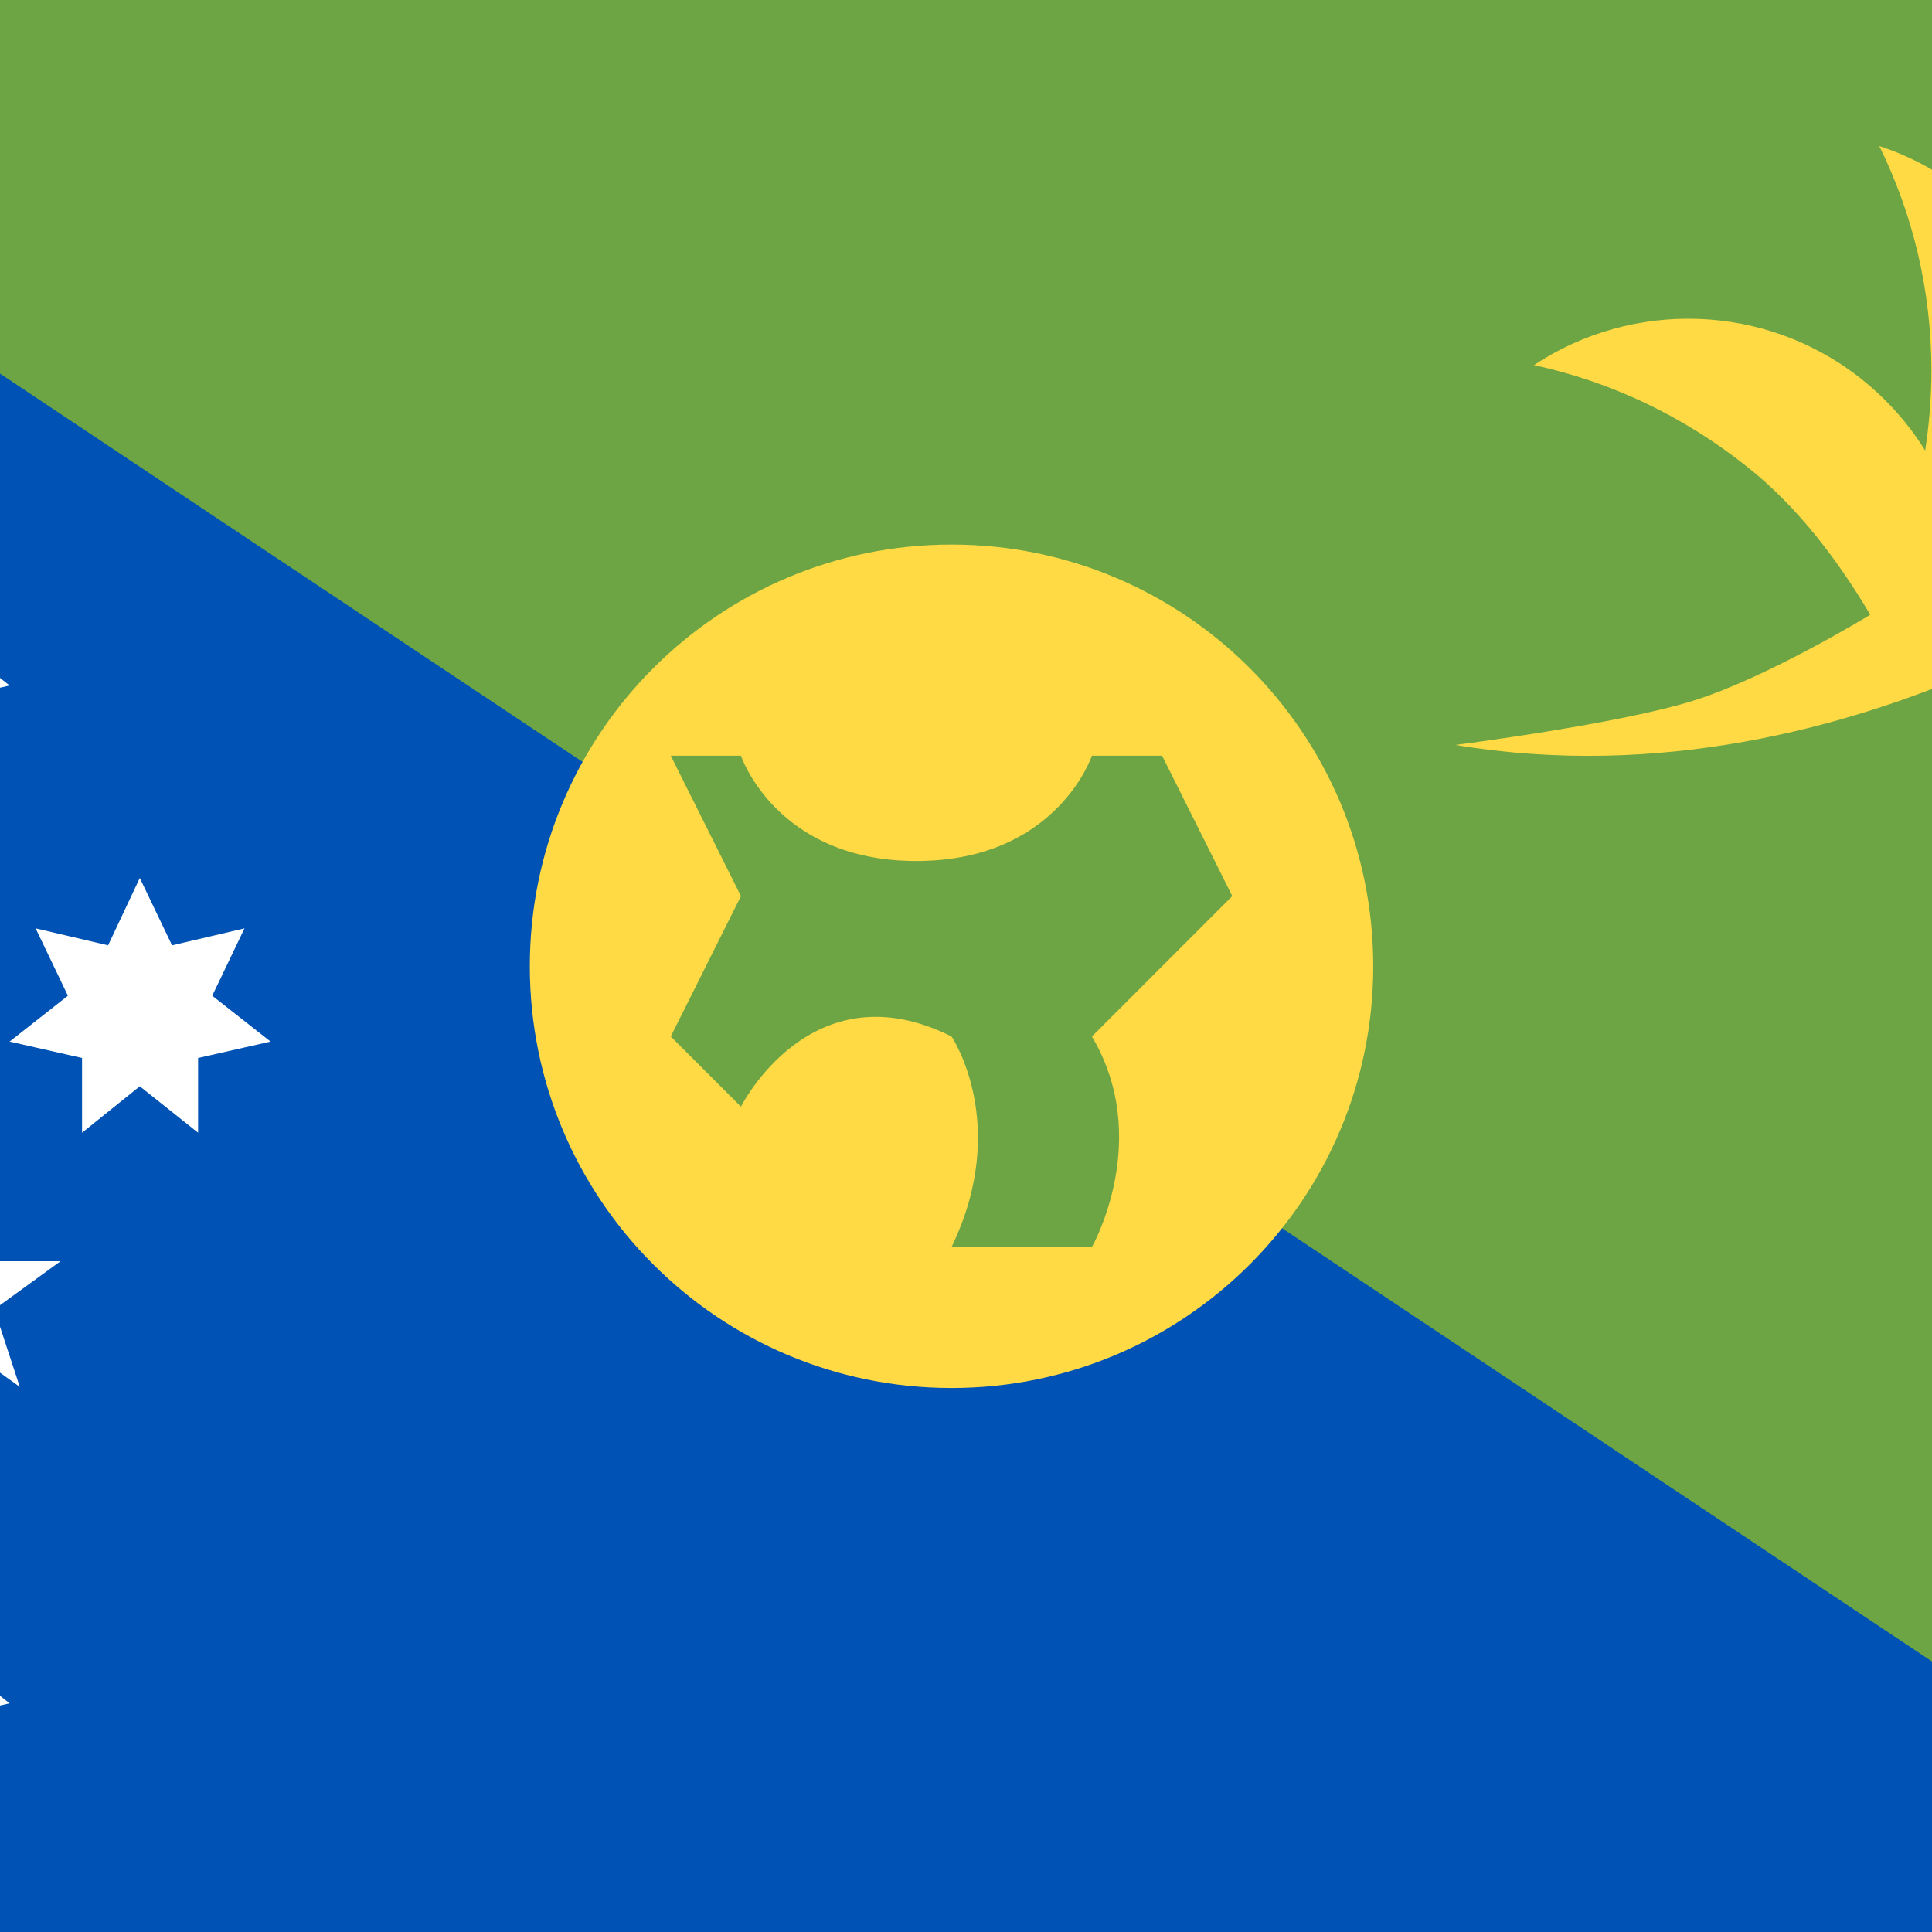
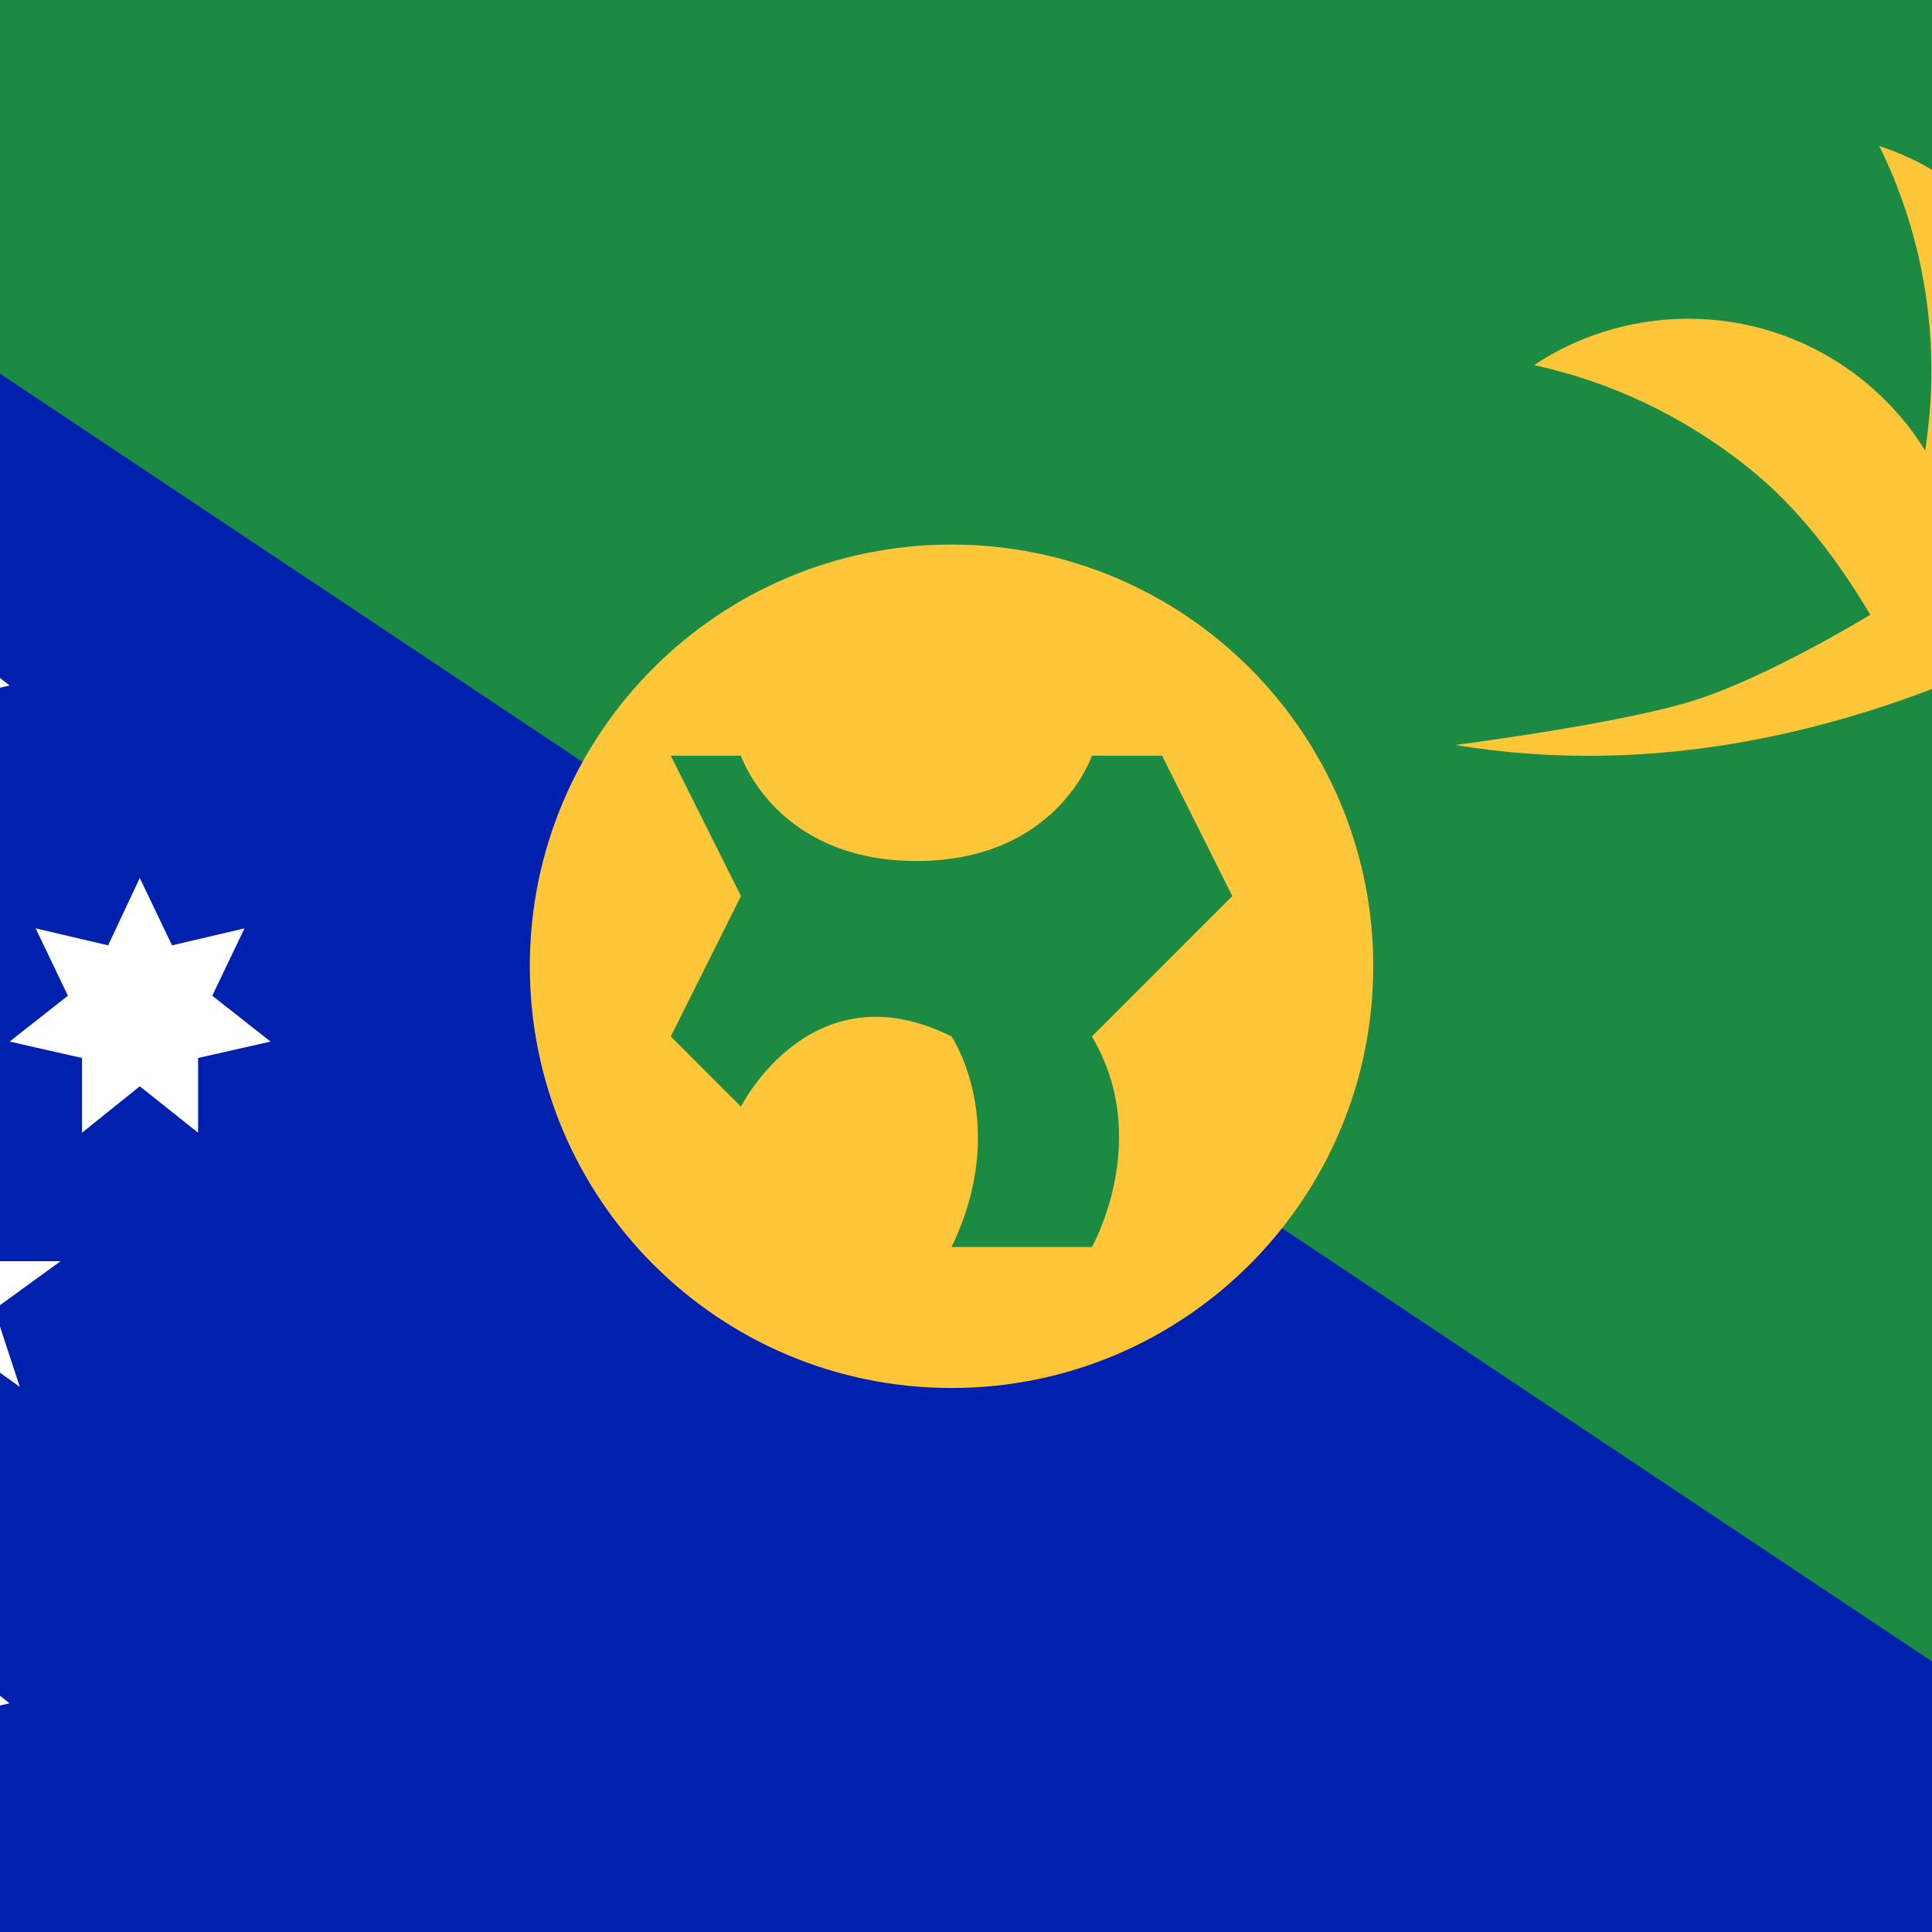
<svg xmlns="http://www.w3.org/2000/svg" viewBox="99.006 0 341.3 341.3">
-   <path fill="#0052B4" d="M0 0h512v341.3H0z" />
-   <path fill="#6DA544" d="M0 0h512v341.3" />
+   <path fill="#0021ad" d="M0 0h512v341.3H0z" />
+   <path fill="#1c8a42" d="M0 0h512v341.3" />
  <g fill="#FFF">
    <path d="m77.6 272 5.7 11.9 12.8-3-5.7 11.9 10.3 8.1-12.8 2.9V317l-10.3-8.3-10.2 8.3v-13.2l-12.8-2.9 10.3-8.1-5.8-11.9 12.9 3zM40.5 173.1l5.7 11.9 12.8-3-5.7 11.8 10.3 8.2-12.9 2.9.1 13.2-10.3-8.3-10.3 8.3.1-13.2-12.9-2.9 10.4-8.2L22 182l12.8 3zM77.6 92.2l5.7 11.8 12.8-2.9-5.7 11.8 10.3 8.2-12.8 2.9v13.1l-10.3-8.2-10.2 8.2V124l-12.8-2.9 10.3-8.2-5.8-11.8L72 104zM123.7 155.1l5.7 11.9 12.8-3-5.7 11.9 10.3 8.1-12.8 2.9v13.2l-10.3-8.2-10.2 8.2v-13.2l-12.8-2.9 10.3-8.1-5.7-11.9 12.8 3zM90.8 209.1l4.4 13.7h14.5L98 231.3l4.5 13.7-11.7-8.4-11.7 8.4 4.5-13.7-11.7-8.5h14.4z" />
  </g>
-   <circle fill="#FFDA44" cx="267.1" cy="170.7" r="74.5" />
-   <path fill="#6DA544" d="M267.1 220.3h24.8s10.8-19 0-37.2l24.8-24.8-12.4-24.8h-12.4s-6.2 18.6-31 18.6-31-18.6-31-18.6h-12.4l12.4 24.8-12.4 24.8 12.4 12.4s12.4-24.8 37.2-12.4c0 0 10.5 15.5 0 37.2z" />
-   <path fill="#FFDA44" d="M464.4 92.2c.6-2.9-.2-17.6-.2-20.7 0-21.3-13.9-39.4-33.2-45.7 5.9 12 9.2 25.4 9.2 39.7 0 4.8-.4 9.5-1.1 14.1-2.9-4.7-6.6-8.9-11.2-12.6-17.1-13.6-40.6-14-57.9-2.5 13.4 2.9 26.3 8.9 37.7 18 9 7.1 16.2 16.8 21.7 26.1 0 0-17.8 10.9-31 15.1s-42.3 7.9-42.3 7.9c72 12 132-36 132-36-6.5-13.4-15.8-4-23.7-3.4z" />
+   <circle fill="#ffc639" cx="267.1" cy="170.7" r="74.5" />
+   <path fill="#1c8a42" d="M267.1 220.3h24.8s10.8-19 0-37.2l24.8-24.8-12.4-24.8h-12.4s-6.2 18.6-31 18.6-31-18.6-31-18.6h-12.4l12.4 24.8-12.4 24.8 12.4 12.4s12.4-24.8 37.2-12.4c0 0 10.5 15.5 0 37.2z" />
+   <path fill="#ffc639" d="M464.4 92.2c.6-2.9-.2-17.6-.2-20.7 0-21.3-13.9-39.4-33.2-45.7 5.9 12 9.2 25.4 9.2 39.7 0 4.8-.4 9.5-1.1 14.1-2.9-4.7-6.6-8.9-11.2-12.6-17.1-13.6-40.6-14-57.9-2.5 13.4 2.9 26.3 8.9 37.7 18 9 7.1 16.2 16.8 21.7 26.1 0 0-17.8 10.9-31 15.1s-42.3 7.9-42.3 7.9c72 12 132-36 132-36-6.5-13.4-15.8-4-23.7-3.4z" />
</svg>
